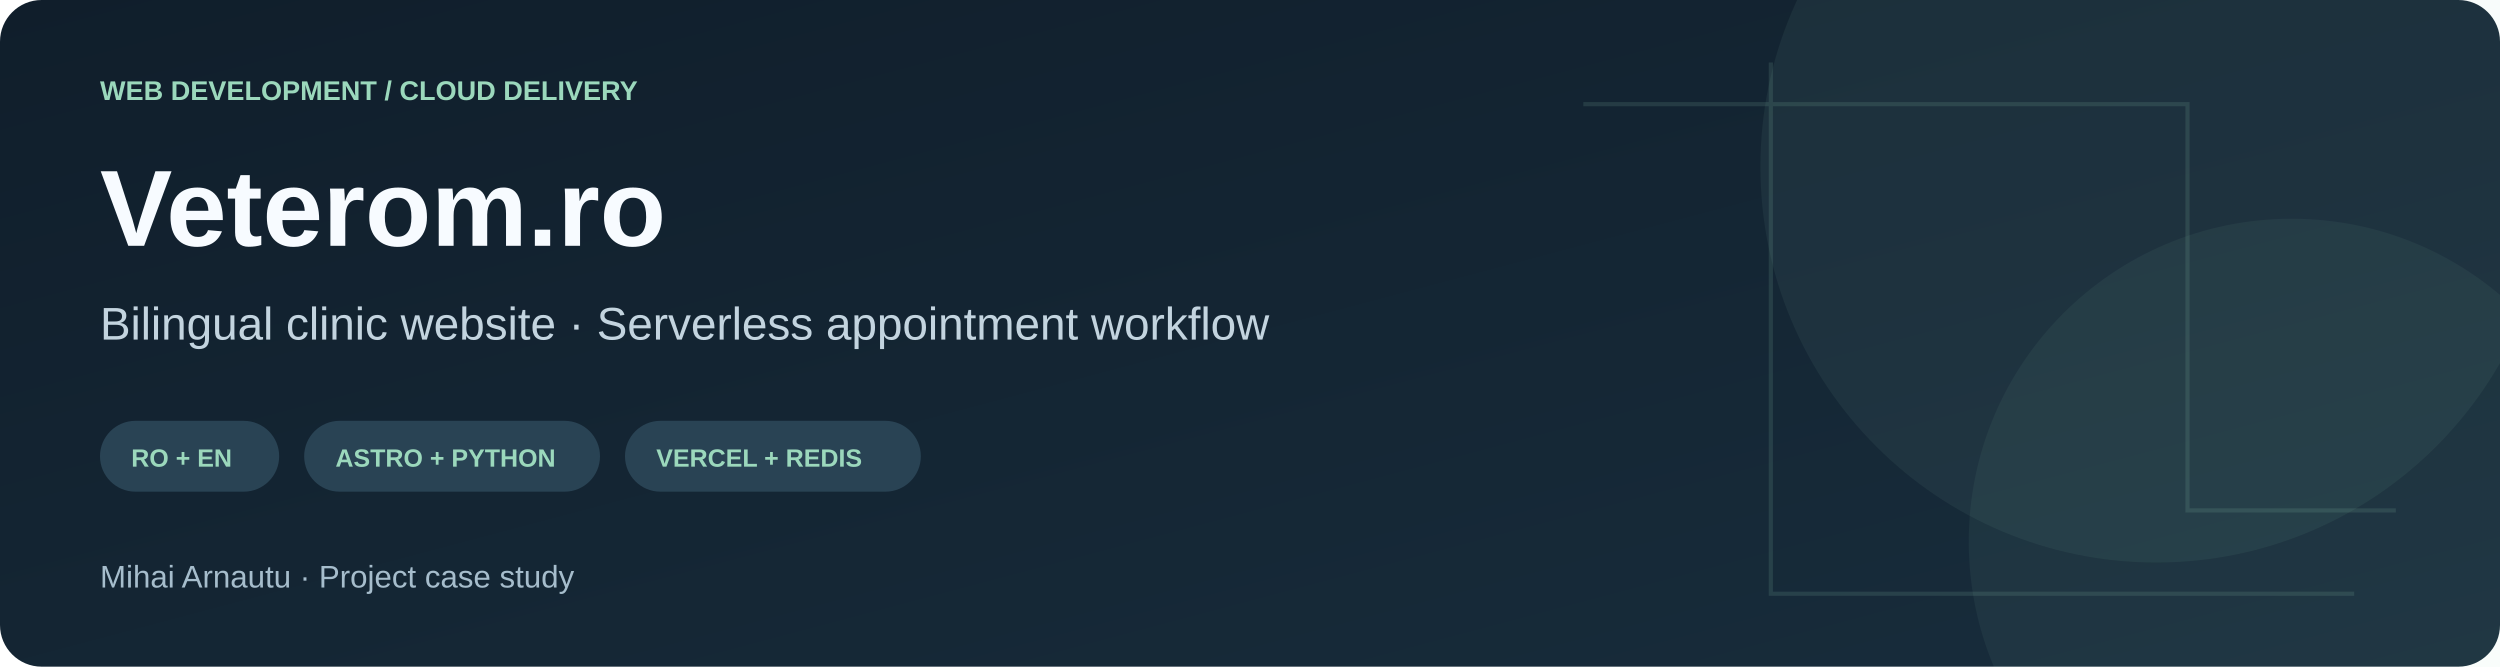
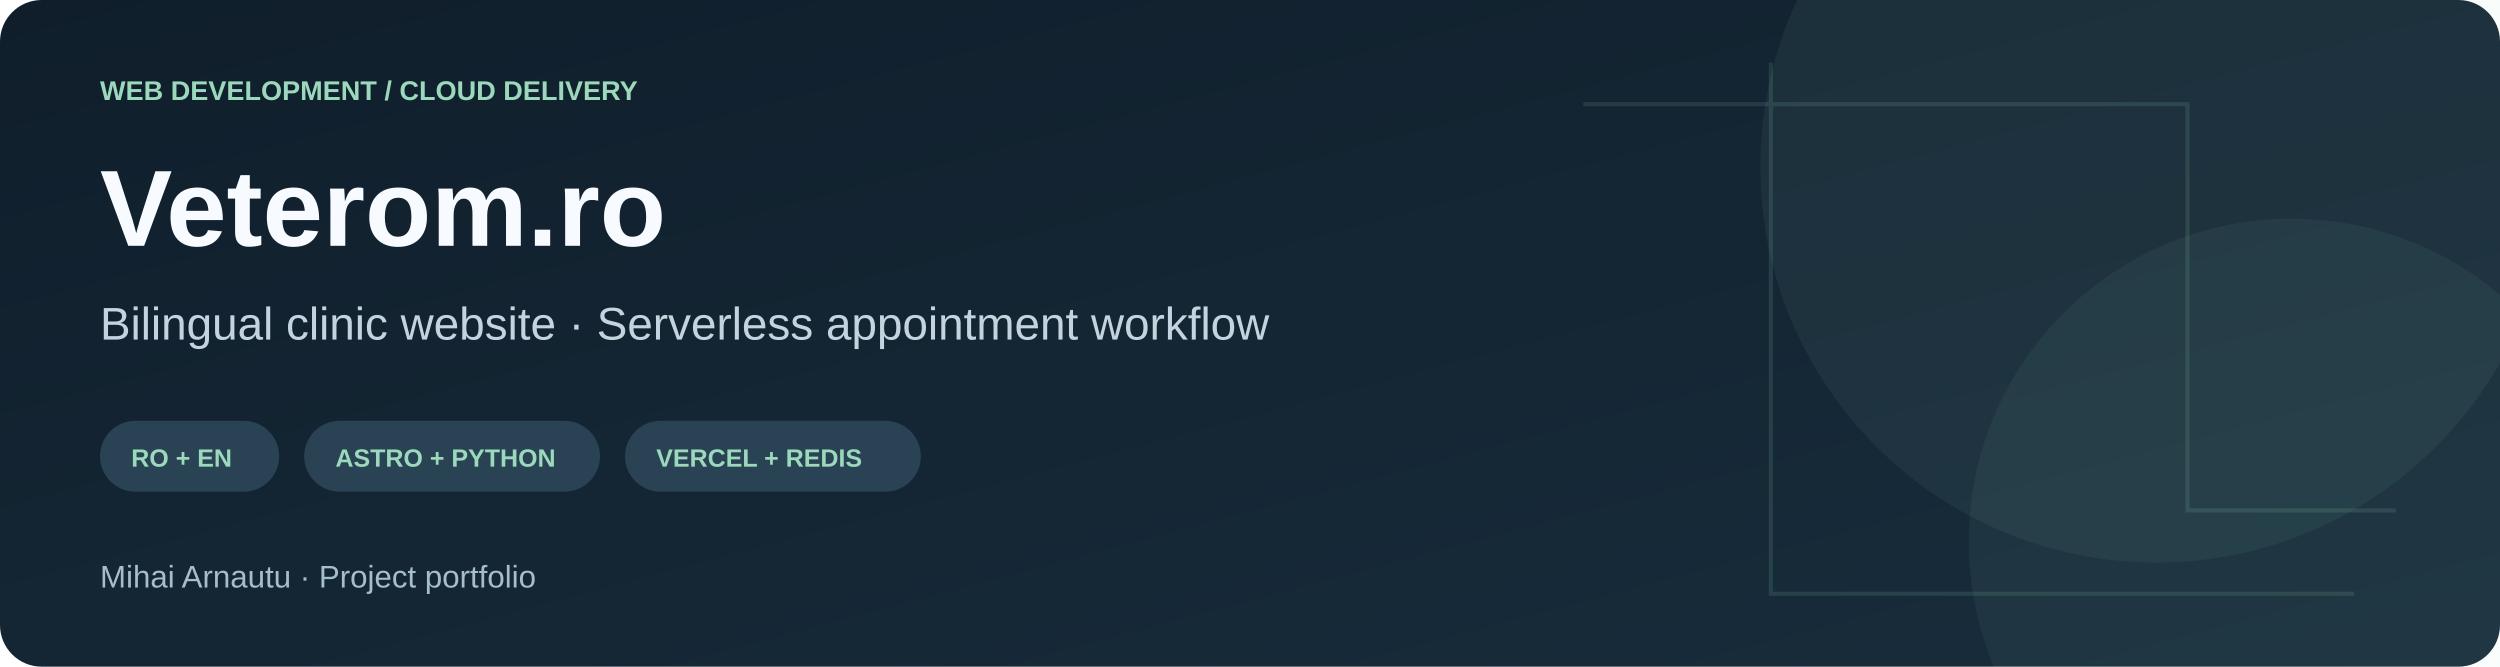
<svg xmlns="http://www.w3.org/2000/svg" width="1200" height="320" viewBox="0 0 1200 320" role="img" aria-label="Veterom.ro project cover">
  <defs>
    <linearGradient id="bg" x2="1" y2="1">
      <stop stop-color="#101e2b" />
      <stop offset="1" stop-color="#182d3c" />
    </linearGradient>
    <marker id="arrow" markerWidth="8" markerHeight="8" refX="7" refY="4" orient="auto">
      <path d="M0 0L8 4L0 8" fill="none" stroke="#8aa7bb" stroke-width="1.5" />
    </marker>
  </defs>
  <rect width="100%" height="100%" rx="20" fill="url(#bg)" />
  <g font-family="Arial, Helvetica, sans-serif">
    <circle cx="1035" cy="80" r="190" fill="#9bd8bc" opacity="0.07" />
    <circle cx="1100" cy="260" r="155" fill="#9bd8bc" opacity="0.06" />
    <path d="M760 50H1050V245H1150M850 30V285H1130" stroke="#9bd8bc" opacity="0.13" fill="none" stroke-width="2" />
    <text x="48" y="48" fill="#9bd8bc" font-size="13" font-weight="700">WEB DEVELOPMENT / CLOUD DELIVERY</text>
    <text x="48" y="118" fill="#f7fbff" font-size="52" font-weight="700">Veterom.ro</text>
    <text x="48" y="163" fill="#c3d4df" font-size="22" font-weight="400">Bilingual clinic website · Serverless appointment workflow</text>
    <rect x="48" y="202" width="86" height="34" rx="17" fill="#294354" />
    <text x="63" y="224" fill="#9bd8bc" font-size="12" font-weight="700">RO + EN</text>
    <rect x="146" y="202" width="142" height="34" rx="17" fill="#294354" />
    <text x="161" y="224" fill="#9bd8bc" font-size="12" font-weight="700">ASTRO + PYTHON</text>
    <rect x="300" y="202" width="142" height="34" rx="17" fill="#294354" />
    <text x="315" y="224" fill="#9bd8bc" font-size="12" font-weight="700">VERCEL + REDIS</text>
-     <text x="48" y="282" fill="#a6bdcc" font-size="15" font-weight="400">Mihai Arnautu · Project case study</text>
+     <text x="48" y="282" fill="#a6bdcc" font-size="15" font-weight="400">Mihai Arnautu · Project portfolio</text>
  </g>
</svg>
